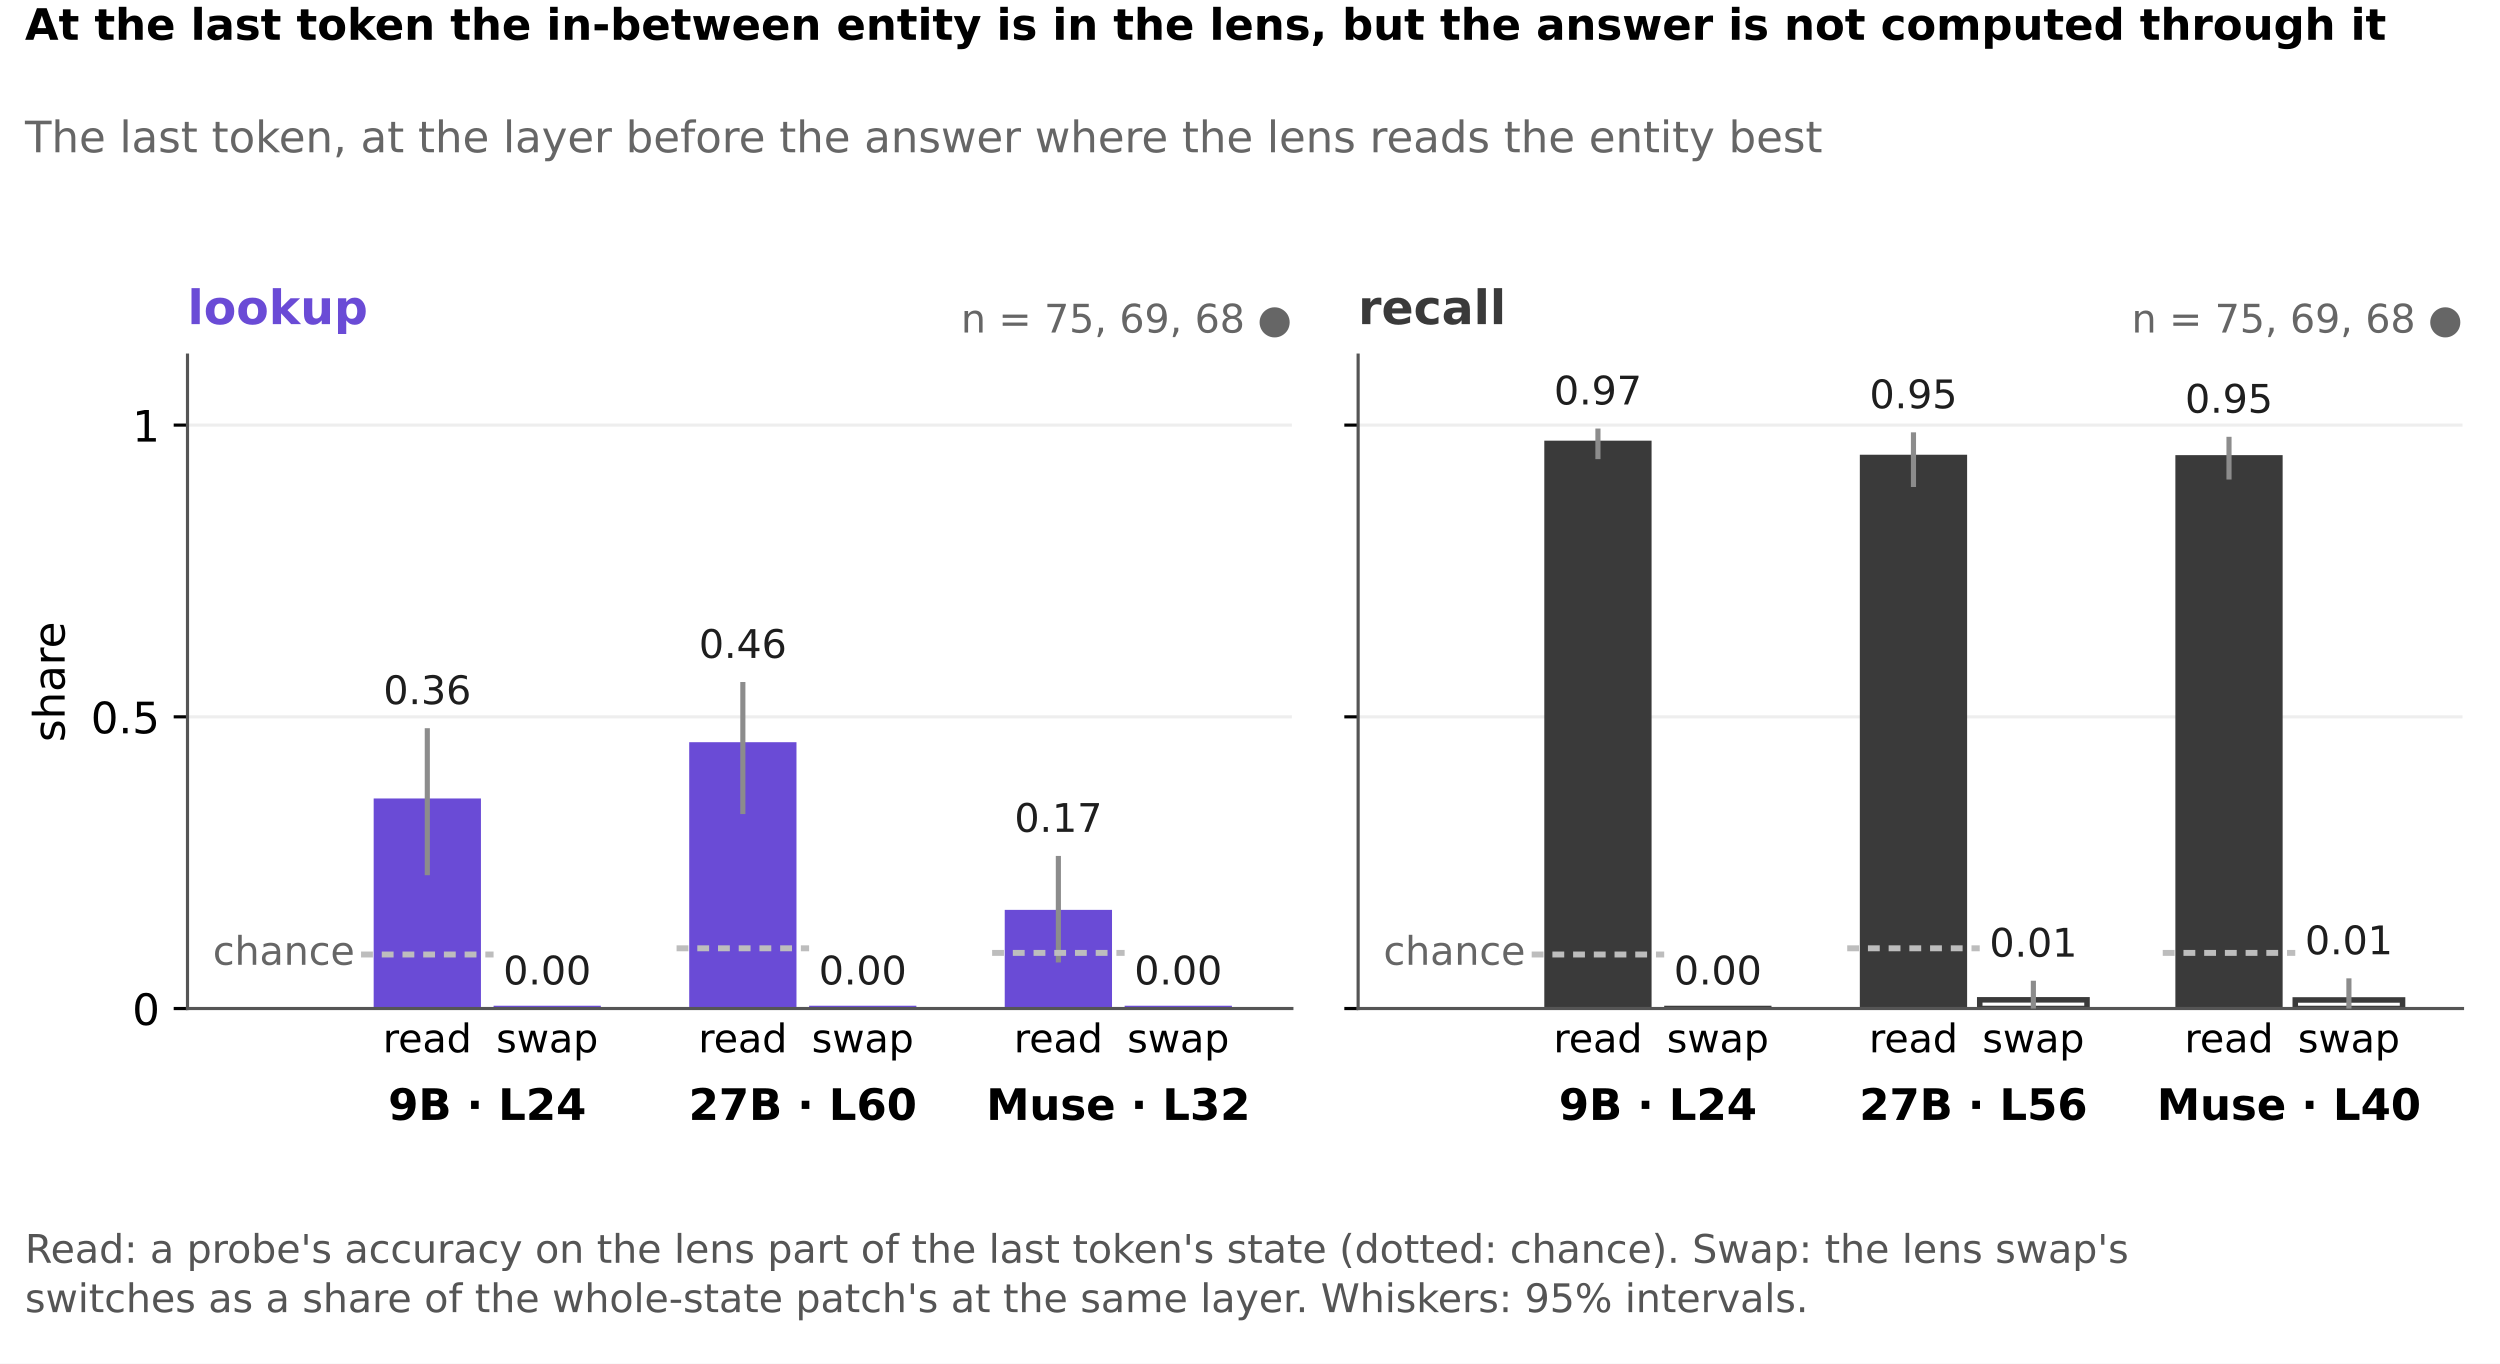
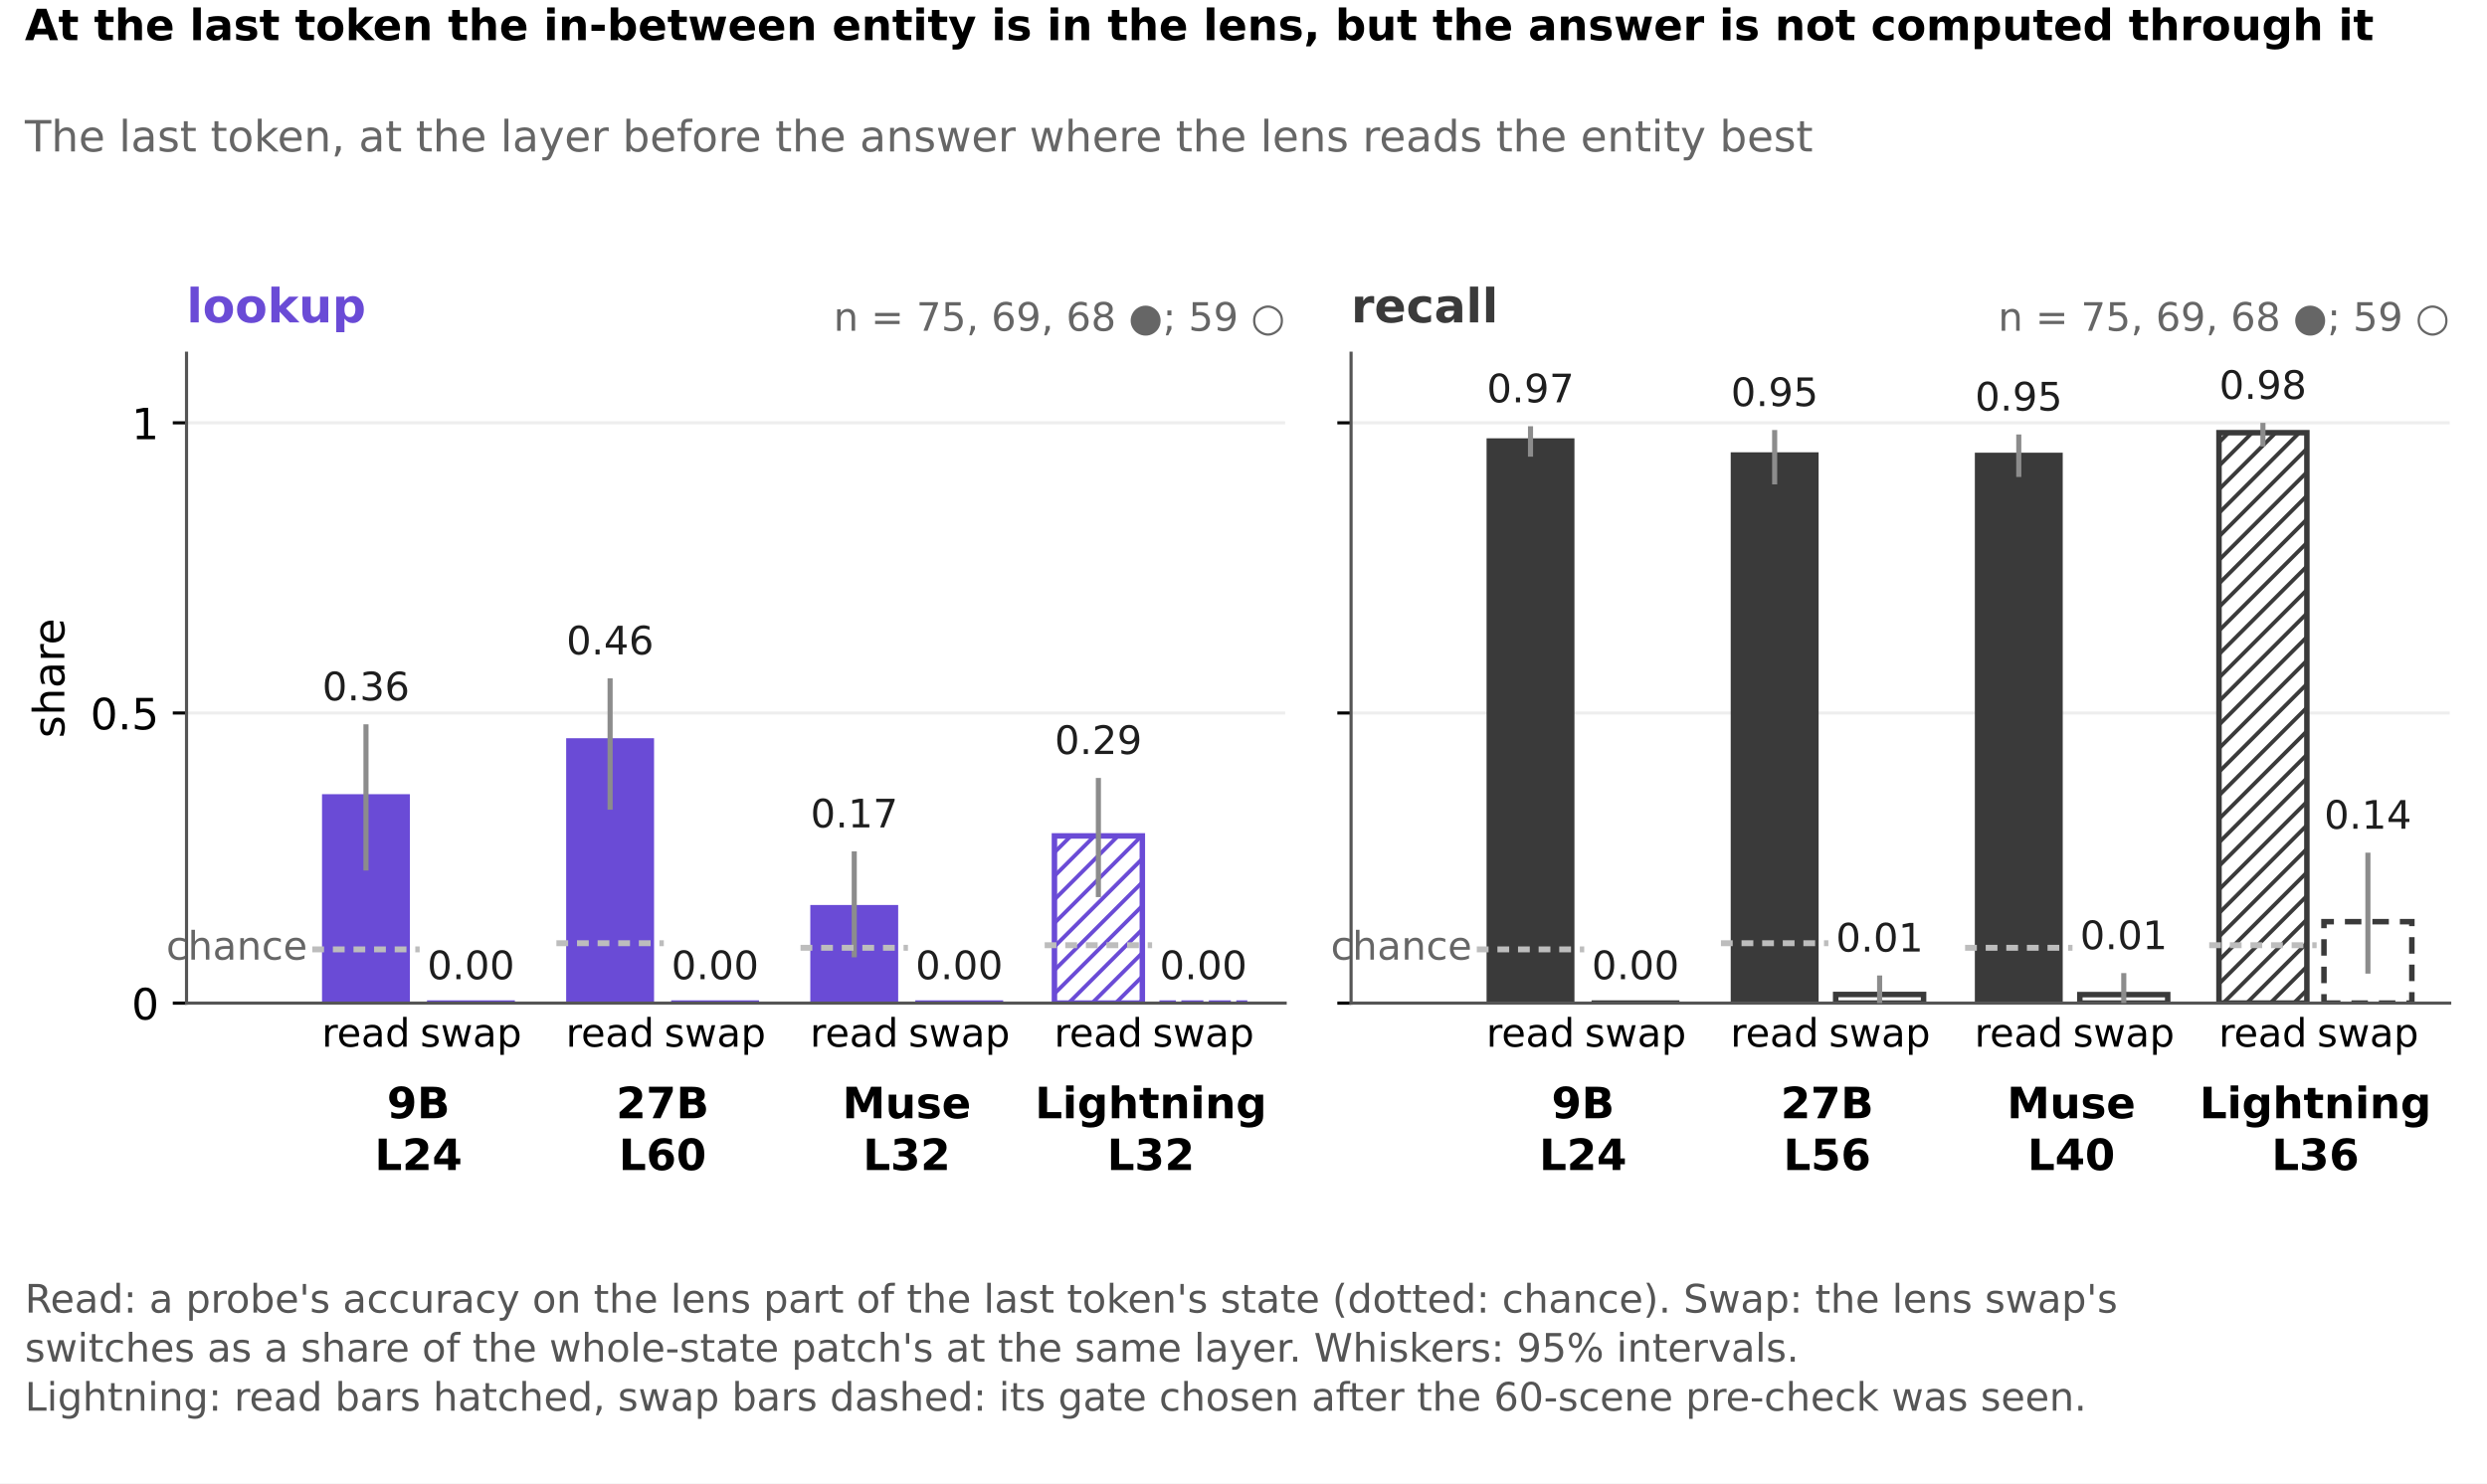
- <svg xmlns="http://www.w3.org/2000/svg" xmlns:xlink="http://www.w3.org/1999/xlink" width="633.6pt" height="345.6pt" viewBox="0 0 633.6 345.6" version="1.1">
+ <svg xmlns="http://www.w3.org/2000/svg" xmlns:xlink="http://www.w3.org/1999/xlink" width="633.6pt" height="378pt" viewBox="0 0 633.6 378" version="1.1">
  <defs>
    <style type="text/css">*{stroke-linejoin: round; stroke-linecap: butt}</style>
  </defs>
  <g id="figure_1">
    <g id="patch_1">
-       <path d="M 0 345.6  L 633.6 345.6  L 633.6 0  L 0 0  z " style="fill: #ffffff" />
+       <path d="M 0 378  L 633.6 378  L 633.6 0  L 0 0  z " style="fill: #ffffff" />
    </g>
    <g id="axes_1">
      <g id="patch_2">
        <path d="M 47.52 255.6  L 327.411 255.6  L 327.411 90  L 47.52 90  z " style="fill: #ffffff" />
      </g>
      <g id="matplotlib.axis_1">
        <g id="xtick_1">
          <g id="line2d_1" />
          <g id="text_1">
-             <text style="font-size: 10px; font-family: 'DejaVu Sans'; text-anchor: middle" x="108.296" y="266.698" transform="rotate(-0 108.2964 266.6984)">read</text>
+             <text style="font-size: 10px; font-family: 'DejaVu Sans'; text-anchor: middle" x="93.236" y="266.698" transform="rotate(-0 93.23557 266.6984)">read</text>
          </g>
        </g>
        <g id="xtick_2">
          <g id="line2d_2" />
          <g id="text_2">
-             <text style="font-size: 10px; font-family: 'DejaVu Sans'; text-anchor: middle" x="138.685" y="266.698" transform="rotate(-0 138.6846 266.6977)">swap</text>
+             <text style="font-size: 10px; font-family: 'DejaVu Sans'; text-anchor: middle" x="119.981" y="266.698" transform="rotate(-0 119.9807 266.6977)">swap</text>
          </g>
        </g>
        <g id="xtick_3">
          <g id="line2d_3" />
          <g id="text_3">
-             <text style="font-size: 10px; font-family: 'DejaVu Sans'; text-anchor: middle" x="188.265" y="266.698" transform="rotate(-0 188.2653 266.6984)">read</text>
+             <text style="font-size: 10px; font-family: 'DejaVu Sans'; text-anchor: middle" x="155.434" y="266.698" transform="rotate(-0 155.4336 266.6984)">read</text>
          </g>
        </g>
        <g id="xtick_4">
          <g id="line2d_4" />
          <g id="text_4">
-             <text style="font-size: 10px; font-family: 'DejaVu Sans'; text-anchor: middle" x="218.654" y="266.698" transform="rotate(-0 218.6535 266.6977)">swap</text>
+             <text style="font-size: 10px; font-family: 'DejaVu Sans'; text-anchor: middle" x="182.179" y="266.698" transform="rotate(-0 182.1788 266.6977)">swap</text>
          </g>
        </g>
        <g id="xtick_5">
          <g id="line2d_5" />
          <g id="text_5">
-             <text style="font-size: 10px; font-family: 'DejaVu Sans'; text-anchor: middle" x="268.234" y="266.698" transform="rotate(-0 268.2343 266.6984)">read</text>
+             <text style="font-size: 10px; font-family: 'DejaVu Sans'; text-anchor: middle" x="217.632" y="266.698" transform="rotate(-0 217.6317 266.6984)">read</text>
          </g>
        </g>
        <g id="xtick_6">
          <g id="line2d_6" />
          <g id="text_6">
-             <text style="font-size: 10px; font-family: 'DejaVu Sans'; text-anchor: middle" x="298.622" y="266.698" transform="rotate(-0 298.6224 266.6977)">swap</text>
+             <text style="font-size: 10px; font-family: 'DejaVu Sans'; text-anchor: middle" x="244.377" y="266.698" transform="rotate(-0 244.3769 266.6977)">swap</text>
+           </g>
+         </g>
+         <g id="xtick_7">
+           <g id="line2d_7" />
+           <g id="text_7">
+             <text style="font-size: 10px; font-family: 'DejaVu Sans'; text-anchor: middle" x="279.83" y="266.698" transform="rotate(-0 279.8297 266.6984)">read</text>
+           </g>
+         </g>
+         <g id="xtick_8">
+           <g id="line2d_8" />
+           <g id="text_8">
+             <text style="font-size: 10px; font-family: 'DejaVu Sans'; text-anchor: middle" x="306.575" y="266.698" transform="rotate(-0 306.5749 266.6977)">swap</text>
          </g>
        </g>
      </g>
      <g id="matplotlib.axis_2">
        <g id="ytick_1">
-           <g id="line2d_7">
-             <path d="M 47.52 255.6  L 327.411 255.6  " clip-path="url(#pfa8a0c7ebb)" style="fill: none; stroke: #eeeeee; stroke-width: 0.8; stroke-linecap: square" />
-           </g>
-           <g id="line2d_8">
+           <g id="line2d_9">
+             <path d="M 47.52 255.6  L 327.411 255.6  " clip-path="url(#p6279f9db1f)" style="fill: none; stroke: #eeeeee; stroke-width: 0.8; stroke-linecap: square" />
+           </g>
+           <g id="line2d_10">
            <defs>
-               <path id="maf889640a6" d="M 0 0  L -3.5 0  " style="stroke: #000000; stroke-width: 0.8" />
+               <path id="m6722be7994" d="M 0 0  L -3.5 0  " style="stroke: #000000; stroke-width: 0.8" />
            </defs>
            <g>
-               <use xlink:href="#maf889640a6" x="47.52" y="255.6" style="stroke: #000000; stroke-width: 0.8" />
-             </g>
-           </g>
-           <g id="text_7">
+               <use xlink:href="#m6722be7994" x="47.52" y="255.6" style="stroke: #000000; stroke-width: 0.8" />
+             </g>
+           </g>
+           <g id="text_9">
            <text style="font-size: 11px; font-family: 'DejaVu Sans'; text-anchor: end" x="40.52" y="259.779" transform="rotate(-0 40.52 259.7787)">0</text>
          </g>
        </g>
        <g id="ytick_2">
-           <g id="line2d_9">
-             <path d="M 47.52 181.671  L 327.411 181.671  " clip-path="url(#pfa8a0c7ebb)" style="fill: none; stroke: #eeeeee; stroke-width: 0.8; stroke-linecap: square" />
-           </g>
-           <g id="line2d_10">
-             <g>
-               <use xlink:href="#maf889640a6" x="47.52" y="181.671" style="stroke: #000000; stroke-width: 0.8" />
-             </g>
-           </g>
-           <g id="text_8">
+           <g id="line2d_11">
+             <path d="M 47.52 181.671  L 327.411 181.671  " clip-path="url(#p6279f9db1f)" style="fill: none; stroke: #eeeeee; stroke-width: 0.8; stroke-linecap: square" />
+           </g>
+           <g id="line2d_12">
+             <g>
+               <use xlink:href="#m6722be7994" x="47.52" y="181.671" style="stroke: #000000; stroke-width: 0.8" />
+             </g>
+           </g>
+           <g id="text_10">
            <text style="font-size: 11px; font-family: 'DejaVu Sans'; text-anchor: end" x="40.52" y="185.85" transform="rotate(-0 40.52 185.8501)">0.5</text>
          </g>
        </g>
        <g id="ytick_3">
-           <g id="line2d_11">
-             <path d="M 47.52 107.743  L 327.411 107.743  " clip-path="url(#pfa8a0c7ebb)" style="fill: none; stroke: #eeeeee; stroke-width: 0.8; stroke-linecap: square" />
-           </g>
-           <g id="line2d_12">
-             <g>
-               <use xlink:href="#maf889640a6" x="47.52" y="107.743" style="stroke: #000000; stroke-width: 0.8" />
-             </g>
-           </g>
-           <g id="text_9">
+           <g id="line2d_13">
+             <path d="M 47.52 107.743  L 327.411 107.743  " clip-path="url(#p6279f9db1f)" style="fill: none; stroke: #eeeeee; stroke-width: 0.8; stroke-linecap: square" />
+           </g>
+           <g id="line2d_14">
+             <g>
+               <use xlink:href="#m6722be7994" x="47.52" y="107.743" style="stroke: #000000; stroke-width: 0.8" />
+             </g>
+           </g>
+           <g id="text_11">
            <text style="font-size: 11px; font-family: 'DejaVu Sans'; text-anchor: end" x="40.52" y="111.922" transform="rotate(-0 40.52 111.9216)">1</text>
          </g>
        </g>
-         <g id="text_10">
+         <g id="text_12">
          <text style="font-size: 11px; font-family: 'DejaVu Sans'; text-anchor: middle" x="16.384" y="172.8" transform="rotate(-90 16.38398 172.8)">share</text>
        </g>
      </g>
      <g id="patch_3">
-         <path d="M 94.702 255.6  L 121.891 255.6  L 121.891 202.371  L 94.702 202.371  z " clip-path="url(#pfa8a0c7ebb)" style="fill: #6a4bd6" />
+         <path d="M 82.04 255.6  L 104.431 255.6  L 104.431 202.371  L 82.04 202.371  z " clip-path="url(#p6279f9db1f)" style="fill: #6a4bd6" />
      </g>
      <g id="patch_4">
-         <path d="M 125.09 255.6  L 152.279 255.6  L 152.279 255.6  L 125.09 255.6  z " clip-path="url(#pfa8a0c7ebb)" style="fill: #ffffff; stroke: #6a4bd6; stroke-width: 1.4; stroke-linejoin: miter" />
+         <path d="M 108.785 255.6  L 131.176 255.6  L 131.176 255.6  L 108.785 255.6  z " clip-path="url(#p6279f9db1f)" style="fill: #ffffff; stroke: #6a4bd6; stroke-width: 1.4; stroke-linejoin: miter" />
      </g>
      <g id="patch_5">
-         <path d="M 174.671 255.6  L 201.86 255.6  L 201.86 188.1  L 174.671 188.1  z " clip-path="url(#pfa8a0c7ebb)" style="fill: #6a4bd6" />
+         <path d="M 144.238 255.6  L 166.629 255.6  L 166.629 188.1  L 144.238 188.1  z " clip-path="url(#p6279f9db1f)" style="fill: #6a4bd6" />
      </g>
      <g id="patch_6">
-         <path d="M 205.059 255.6  L 232.248 255.6  L 232.248 255.6  L 205.059 255.6  z " clip-path="url(#pfa8a0c7ebb)" style="fill: #ffffff; stroke: #6a4bd6; stroke-width: 1.4; stroke-linejoin: miter" />
+         <path d="M 170.983 255.6  L 193.374 255.6  L 193.374 255.6  L 170.983 255.6  z " clip-path="url(#p6279f9db1f)" style="fill: #ffffff; stroke: #6a4bd6; stroke-width: 1.4; stroke-linejoin: miter" />
      </g>
      <g id="patch_7">
-         <path d="M 254.64 255.6  L 281.829 255.6  L 281.829 230.595  L 254.64 230.595  z " clip-path="url(#pfa8a0c7ebb)" style="fill: #6a4bd6" />
+         <path d="M 206.436 255.6  L 228.827 255.6  L 228.827 230.595  L 206.436 230.595  z " clip-path="url(#p6279f9db1f)" style="fill: #6a4bd6" />
      </g>
      <g id="patch_8">
-         <path d="M 285.028 255.6  L 312.217 255.6  L 312.217 255.6  L 285.028 255.6  z " clip-path="url(#pfa8a0c7ebb)" style="fill: #ffffff; stroke: #6a4bd6; stroke-width: 1.4; stroke-linejoin: miter" />
+         <path d="M 233.181 255.6  L 255.573 255.6  L 255.573 255.6  L 233.181 255.6  z " clip-path="url(#p6279f9db1f)" style="fill: #ffffff; stroke: #6a4bd6; stroke-width: 1.4; stroke-linejoin: miter" />
      </g>
      <g id="patch_9">
+         <path d="M 268.634 255.6  L 291.025 255.6  L 291.025 212.997  L 268.634 212.997  z " clip-path="url(#p6279f9db1f)" style="fill: url(#hbde01c0dfe); stroke: #6a4bd6; stroke-width: 1.4; stroke-linejoin: miter" />
+       </g>
+       <g id="patch_10">
+         <path d="M 295.379 255.6  L 317.771 255.6  L 317.771 255.6  L 295.379 255.6  z " clip-path="url(#p6279f9db1f)" style="fill: #ffffff; stroke-dasharray: 4.2,2.8; stroke-dashoffset: 0; stroke: #6a4bd6; stroke-width: 1.4; stroke-linejoin: miter" />
+       </g>
+       <g id="patch_11">
        <path d="M 47.52 255.6  L 47.52 90  " style="fill: none; stroke: #555555; stroke-width: 0.8; stroke-linejoin: miter; stroke-linecap: square" />
      </g>
-       <g id="patch_10">
+       <g id="patch_12">
        <path d="M 47.52 255.6  L 327.411 255.6  " style="fill: none; stroke: #555555; stroke-width: 0.8; stroke-linejoin: miter; stroke-linecap: square" />
      </g>
-       <g id="text_11">
+       <g id="text_13">
        <text style="font-weight: 700; font-size: 12px; font-family: 'DejaVu Sans'; text-anchor: start; fill: #6a4bd6" x="47.52" y="82.149" transform="rotate(-0 47.52 82.14919)">lookup</text>
      </g>
-       <g id="line2d_13">
-         <path d="M 108.296 221.804  L 108.296 184.552  " clip-path="url(#pfa8a0c7ebb)" style="fill: none; stroke: #8c8c8c; stroke-width: 1.3" />
-       </g>
-       <g id="text_12">
-         <text style="font-size: 10px; font-family: 'DejaVu Sans'; text-anchor: middle; fill: #1e1e1e" x="108.296" y="178.453" transform="rotate(-0 108.2964 178.453)">0.36</text>
-       </g>
-       <g id="line2d_14">
-         <path d="M 138.685 255.6  L 138.685 255.6  " clip-path="url(#pfa8a0c7ebb)" style="fill: none; stroke: #8c8c8c; stroke-width: 1.3" />
-       </g>
-       <g id="text_13">
-         <text style="font-size: 10px; font-family: 'DejaVu Sans'; text-anchor: middle; fill: #1e1e1e" x="138.685" y="249.501" transform="rotate(-0 138.6846 249.5012)">0.00</text>
+       <g id="line2d_15">
+         <path d="M 93.236 221.804  L 93.236 184.552  " clip-path="url(#p6279f9db1f)" style="fill: none; stroke: #8c8c8c; stroke-width: 1.3" />
      </g>
      <g id="text_14">
-         <text style="font-weight: 700; font-size: 11px; font-family: 'DejaVu Sans'; text-anchor: middle" x="123.49" y="283.829" transform="rotate(-0 123.4905 283.8294)">9B · L24</text>
-       </g>
-       <g id="line2d_15">
-         <path d="M 188.265 206.314  L 188.265 172.844  " clip-path="url(#pfa8a0c7ebb)" style="fill: none; stroke: #8c8c8c; stroke-width: 1.3" />
+         <text style="font-size: 10px; font-family: 'DejaVu Sans'; text-anchor: middle; fill: #1e1e1e" x="93.236" y="178.453" transform="rotate(-0 93.23557 178.453)">0.36</text>
+       </g>
+       <g id="line2d_16">
+         <path d="M 119.981 255.6  L 119.981 255.6  " clip-path="url(#p6279f9db1f)" style="fill: none; stroke: #8c8c8c; stroke-width: 1.3" />
      </g>
      <g id="text_15">
-         <text style="font-size: 10px; font-family: 'DejaVu Sans'; text-anchor: middle; fill: #1e1e1e" x="188.265" y="166.745" transform="rotate(-0 188.2653 166.7454)">0.46</text>
-       </g>
-       <g id="line2d_16">
-         <path d="M 218.654 255.6  L 218.654 255.6  " clip-path="url(#pfa8a0c7ebb)" style="fill: none; stroke: #8c8c8c; stroke-width: 1.3" />
+         <text style="font-size: 10px; font-family: 'DejaVu Sans'; text-anchor: middle; fill: #1e1e1e" x="119.981" y="249.501" transform="rotate(-0 119.9807 249.5012)">0.00</text>
      </g>
      <g id="text_16">
-         <text style="font-size: 10px; font-family: 'DejaVu Sans'; text-anchor: middle; fill: #1e1e1e" x="218.654" y="249.501" transform="rotate(-0 218.6535 249.5012)">0.00</text>
+         <text style="font-weight: 700; font-size: 11px; font-family: 'DejaVu Sans'" transform="translate(98.58933 284.9305)">9B</text>
+         <text style="font-weight: 700; font-size: 11px; font-family: 'DejaVu Sans'" transform="translate(95.45003 298.1326)">L24</text>
+       </g>
+       <g id="line2d_17">
+         <path d="M 155.434 206.314  L 155.434 172.844  " clip-path="url(#p6279f9db1f)" style="fill: none; stroke: #8c8c8c; stroke-width: 1.3" />
      </g>
      <g id="text_17">
-         <text style="font-weight: 700; font-size: 11px; font-family: 'DejaVu Sans'; text-anchor: middle" x="203.459" y="283.829" transform="rotate(-0 203.4594 283.8294)">27B · L60</text>
-       </g>
-       <g id="line2d_17">
-         <path d="M 268.234 243.927  L 268.234 216.929  " clip-path="url(#pfa8a0c7ebb)" style="fill: none; stroke: #8c8c8c; stroke-width: 1.3" />
+         <text style="font-size: 10px; font-family: 'DejaVu Sans'; text-anchor: middle; fill: #1e1e1e" x="155.434" y="166.745" transform="rotate(-0 155.4336 166.7454)">0.46</text>
+       </g>
+       <g id="line2d_18">
+         <path d="M 182.179 255.6  L 182.179 255.6  " clip-path="url(#p6279f9db1f)" style="fill: none; stroke: #8c8c8c; stroke-width: 1.3" />
      </g>
      <g id="text_18">
-         <text style="font-size: 10px; font-family: 'DejaVu Sans'; text-anchor: middle; fill: #1e1e1e" x="268.234" y="210.831" transform="rotate(-0 268.2343 210.8306)">0.17</text>
-       </g>
-       <g id="line2d_18">
-         <path d="M 298.622 255.6  L 298.622 255.6  " clip-path="url(#pfa8a0c7ebb)" style="fill: none; stroke: #8c8c8c; stroke-width: 1.3" />
+         <text style="font-size: 10px; font-family: 'DejaVu Sans'; text-anchor: middle; fill: #1e1e1e" x="182.179" y="249.501" transform="rotate(-0 182.1788 249.5012)">0.00</text>
      </g>
      <g id="text_19">
-         <text style="font-size: 10px; font-family: 'DejaVu Sans'; text-anchor: middle; fill: #1e1e1e" x="298.622" y="249.501" transform="rotate(-0 298.6224 249.5012)">0.00</text>
+         <text style="font-weight: 700; font-size: 11px; font-family: 'DejaVu Sans'" transform="translate(156.9606 284.9305)">27B</text>
+         <text style="font-weight: 700; font-size: 11px; font-family: 'DejaVu Sans'" transform="translate(157.6481 298.1326)">L60</text>
+       </g>
+       <g id="line2d_19">
+         <path d="M 217.632 243.927  L 217.632 216.929  " clip-path="url(#p6279f9db1f)" style="fill: none; stroke: #8c8c8c; stroke-width: 1.3" />
      </g>
      <g id="text_20">
-         <text style="font-weight: 700; font-size: 11px; font-family: 'DejaVu Sans'; text-anchor: middle" x="283.428" y="283.829" transform="rotate(-0 283.4284 283.8294)">Muse · L32</text>
+         <text style="font-size: 10px; font-family: 'DejaVu Sans'; text-anchor: middle; fill: #1e1e1e" x="217.632" y="210.831" transform="rotate(-0 217.6317 210.8306)">0.17</text>
+       </g>
+       <g id="line2d_20">
+         <path d="M 244.377 255.6  L 244.377 255.6  " clip-path="url(#p6279f9db1f)" style="fill: none; stroke: #8c8c8c; stroke-width: 1.3" />
      </g>
      <g id="text_21">
-         <text style="font-size: 10px; font-family: 'DejaVu Sans'; text-anchor: end; fill: #666666" x="89.904" y="244.511" transform="rotate(-0 89.90353 244.5113)">chance</text>
+         <text style="font-size: 10px; font-family: 'DejaVu Sans'; text-anchor: middle; fill: #1e1e1e" x="244.377" y="249.501" transform="rotate(-0 244.3769 249.5012)">0.00</text>
      </g>
      <g id="text_22">
-         <text style="font-size: 10px; font-family: 'DejaVu Sans'; text-anchor: end; fill: #666666" x="327.411" y="84.286" transform="rotate(-0 327.4113 84.28566)">n = 75, 69, 68  ●</text>
-       </g>
-       <g id="line2d_19">
-         <path d="M 91.503 241.913  L 125.09 241.913  " clip-path="url(#pfa8a0c7ebb)" style="fill: none; stroke-dasharray: 3,2.25; stroke-dashoffset: 0; stroke: #bdbdbd; stroke-width: 1.5" />
-       </g>
-       <g id="line2d_20">
-         <path d="M 171.472 240.341  L 205.059 240.341  " clip-path="url(#pfa8a0c7ebb)" style="fill: none; stroke-dasharray: 3,2.25; stroke-dashoffset: 0; stroke: #bdbdbd; stroke-width: 1.5" />
+         <text style="font-weight: 700; font-size: 11px; font-family: 'DejaVu Sans'" transform="translate(214.6117 284.9305)">Muse</text>
+         <text style="font-weight: 700; font-size: 11px; font-family: 'DejaVu Sans'" transform="translate(219.8461 298.1326)">L32</text>
      </g>
      <g id="line2d_21">
-         <path d="M 251.441 241.497  L 285.028 241.497  " clip-path="url(#pfa8a0c7ebb)" style="fill: none; stroke-dasharray: 3,2.25; stroke-dashoffset: 0; stroke: #bdbdbd; stroke-width: 1.5" />
+         <path d="M 279.83 228.588  L 279.83 198.222  " clip-path="url(#p6279f9db1f)" style="fill: none; stroke: #8c8c8c; stroke-width: 1.3" />
+       </g>
+       <g id="text_23">
+         <text style="font-size: 10px; font-family: 'DejaVu Sans'; text-anchor: middle; fill: #1e1e1e" x="279.83" y="192.123" transform="rotate(-0 279.8297 192.1232)">0.29</text>
+       </g>
+       <g id="line2d_22">
+         <path d="M 306.575 255.6  L 306.575 255.6  " clip-path="url(#p6279f9db1f)" style="fill: none; stroke: #8c8c8c; stroke-width: 1.3" />
+       </g>
+       <g id="text_24">
+         <text style="font-size: 10px; font-family: 'DejaVu Sans'; text-anchor: middle; fill: #1e1e1e" x="306.575" y="249.501" transform="rotate(-0 306.5749 249.5012)">0.00</text>
+       </g>
+       <g id="text_25">
+         <text style="font-weight: 700; font-size: 11px; font-family: 'DejaVu Sans'" transform="translate(263.6785 284.9314)">Lightning</text>
+         <text style="font-weight: 700; font-size: 11px; font-family: 'DejaVu Sans'" transform="translate(282.0442 298.1335)">L32</text>
+       </g>
+       <g id="text_26">
+         <text style="font-size: 10px; font-family: 'DejaVu Sans'; text-anchor: end; fill: #666666" x="78.308" y="244.511" transform="rotate(-0 78.30804 244.5113)">chance</text>
+       </g>
+       <g id="text_27">
+         <text style="font-size: 10px; font-family: 'DejaVu Sans'; text-anchor: end; fill: #666666" x="327.411" y="84.286" transform="rotate(-0 327.4113 84.28566)">n = 75, 69, 68  ●;  59  ○</text>
+       </g>
+       <g id="line2d_23">
+         <path d="M 79.552 241.913  L 106.919 241.913  " clip-path="url(#p6279f9db1f)" style="fill: none; stroke-dasharray: 3,2.25; stroke-dashoffset: 0; stroke: #bdbdbd; stroke-width: 1.5" />
+       </g>
+       <g id="line2d_24">
+         <path d="M 141.75 240.341  L 169.117 240.341  " clip-path="url(#p6279f9db1f)" style="fill: none; stroke-dasharray: 3,2.25; stroke-dashoffset: 0; stroke: #bdbdbd; stroke-width: 1.5" />
+       </g>
+       <g id="line2d_25">
+         <path d="M 203.948 241.497  L 231.315 241.497  " clip-path="url(#p6279f9db1f)" style="fill: none; stroke-dasharray: 3,2.25; stroke-dashoffset: 0; stroke: #bdbdbd; stroke-width: 1.5" />
+       </g>
+       <g id="line2d_26">
+         <path d="M 266.146 240.838  L 293.513 240.838  " clip-path="url(#p6279f9db1f)" style="fill: none; stroke-dasharray: 3,2.25; stroke-dashoffset: 0; stroke: #bdbdbd; stroke-width: 1.5" />
      </g>
    </g>
    <g id="axes_2">
-       <g id="patch_11">
+       <g id="patch_13">
        <path d="M 344.205 255.6  L 624.096 255.6  L 624.096 90  L 344.205 90  z " style="fill: #ffffff" />
      </g>
      <g id="matplotlib.axis_3">
-         <g id="xtick_7">
-           <g id="line2d_22" />
-           <g id="text_23">
-             <text style="font-size: 10px; font-family: 'DejaVu Sans'; text-anchor: middle" x="404.981" y="266.698" transform="rotate(-0 404.9811 266.6984)">read</text>
-           </g>
-         </g>
-         <g id="xtick_8">
-           <g id="line2d_23" />
-           <g id="text_24">
-             <text style="font-size: 10px; font-family: 'DejaVu Sans'; text-anchor: middle" x="435.369" y="266.698" transform="rotate(-0 435.3693 266.6977)">swap</text>
-           </g>
-         </g>
        <g id="xtick_9">
-           <g id="line2d_24" />
-           <g id="text_25">
-             <text style="font-size: 10px; font-family: 'DejaVu Sans'; text-anchor: middle" x="484.95" y="266.698" transform="rotate(-0 484.9501 266.6984)">read</text>
-           </g>
-         </g>
-         <g id="xtick_10">
-           <g id="line2d_25" />
-           <g id="text_26">
-             <text style="font-size: 10px; font-family: 'DejaVu Sans'; text-anchor: middle" x="515.338" y="266.698" transform="rotate(-0 515.3383 266.6977)">swap</text>
-           </g>
-         </g>
-         <g id="xtick_11">
-           <g id="line2d_26" />
-           <g id="text_27">
-             <text style="font-size: 10px; font-family: 'DejaVu Sans'; text-anchor: middle" x="564.919" y="266.698" transform="rotate(-0 564.919 266.6984)">read</text>
-           </g>
-         </g>
-         <g id="xtick_12">
          <g id="line2d_27" />
          <g id="text_28">
-             <text style="font-size: 10px; font-family: 'DejaVu Sans'; text-anchor: middle" x="595.307" y="266.698" transform="rotate(-0 595.3072 266.6977)">swap</text>
+             <text style="font-size: 10px; font-family: 'DejaVu Sans'; text-anchor: middle" x="389.92" y="266.698" transform="rotate(-0 389.9203 266.6984)">read</text>
+           </g>
+         </g>
+         <g id="xtick_10">
+           <g id="line2d_28" />
+           <g id="text_29">
+             <text style="font-size: 10px; font-family: 'DejaVu Sans'; text-anchor: middle" x="416.665" y="266.698" transform="rotate(-0 416.6655 266.6977)">swap</text>
+           </g>
+         </g>
+         <g id="xtick_11">
+           <g id="line2d_29" />
+           <g id="text_30">
+             <text style="font-size: 10px; font-family: 'DejaVu Sans'; text-anchor: middle" x="452.118" y="266.698" transform="rotate(-0 452.1184 266.6984)">read</text>
+           </g>
+         </g>
+         <g id="xtick_12">
+           <g id="line2d_30" />
+           <g id="text_31">
+             <text style="font-size: 10px; font-family: 'DejaVu Sans'; text-anchor: middle" x="478.864" y="266.698" transform="rotate(-0 478.8635 266.6977)">swap</text>
+           </g>
+         </g>
+         <g id="xtick_13">
+           <g id="line2d_31" />
+           <g id="text_32">
+             <text style="font-size: 10px; font-family: 'DejaVu Sans'; text-anchor: middle" x="514.316" y="266.698" transform="rotate(-0 514.3164 266.6984)">read</text>
+           </g>
+         </g>
+         <g id="xtick_14">
+           <g id="line2d_32" />
+           <g id="text_33">
+             <text style="font-size: 10px; font-family: 'DejaVu Sans'; text-anchor: middle" x="541.062" y="266.698" transform="rotate(-0 541.0616 266.6977)">swap</text>
+           </g>
+         </g>
+         <g id="xtick_15">
+           <g id="line2d_33" />
+           <g id="text_34">
+             <text style="font-size: 10px; font-family: 'DejaVu Sans'; text-anchor: middle" x="576.514" y="266.698" transform="rotate(-0 576.5145 266.6984)">read</text>
+           </g>
+         </g>
+         <g id="xtick_16">
+           <g id="line2d_34" />
+           <g id="text_35">
+             <text style="font-size: 10px; font-family: 'DejaVu Sans'; text-anchor: middle" x="603.26" y="266.698" transform="rotate(-0 603.2596 266.6977)">swap</text>
          </g>
        </g>
      </g>
      <g id="matplotlib.axis_4">
        <g id="ytick_4">
-           <g id="line2d_28">
-             <path d="M 344.205 255.6  L 624.096 255.6  " clip-path="url(#p341535ec2b)" style="fill: none; stroke: #eeeeee; stroke-width: 0.8; stroke-linecap: square" />
-           </g>
-           <g id="line2d_29">
-             <g>
-               <use xlink:href="#maf889640a6" x="344.205" y="255.6" style="stroke: #000000; stroke-width: 0.8" />
+           <g id="line2d_35">
+             <path d="M 344.205 255.6  L 624.096 255.6  " clip-path="url(#pbb18b978ce)" style="fill: none; stroke: #eeeeee; stroke-width: 0.8; stroke-linecap: square" />
+           </g>
+           <g id="line2d_36">
+             <g>
+               <use xlink:href="#m6722be7994" x="344.205" y="255.6" style="stroke: #000000; stroke-width: 0.8" />
            </g>
          </g>
        </g>
        <g id="ytick_5">
-           <g id="line2d_30">
-             <path d="M 344.205 181.671  L 624.096 181.671  " clip-path="url(#p341535ec2b)" style="fill: none; stroke: #eeeeee; stroke-width: 0.8; stroke-linecap: square" />
-           </g>
-           <g id="line2d_31">
-             <g>
-               <use xlink:href="#maf889640a6" x="344.205" y="181.671" style="stroke: #000000; stroke-width: 0.8" />
+           <g id="line2d_37">
+             <path d="M 344.205 181.671  L 624.096 181.671  " clip-path="url(#pbb18b978ce)" style="fill: none; stroke: #eeeeee; stroke-width: 0.8; stroke-linecap: square" />
+           </g>
+           <g id="line2d_38">
+             <g>
+               <use xlink:href="#m6722be7994" x="344.205" y="181.671" style="stroke: #000000; stroke-width: 0.8" />
            </g>
          </g>
        </g>
        <g id="ytick_6">
-           <g id="line2d_32">
-             <path d="M 344.205 107.743  L 624.096 107.743  " clip-path="url(#p341535ec2b)" style="fill: none; stroke: #eeeeee; stroke-width: 0.8; stroke-linecap: square" />
-           </g>
-           <g id="line2d_33">
-             <g>
-               <use xlink:href="#maf889640a6" x="344.205" y="107.743" style="stroke: #000000; stroke-width: 0.8" />
-             </g>
-           </g>
-         </g>
-       </g>
-       <g id="patch_12">
-         <path d="M 391.386 255.6  L 418.576 255.6  L 418.576 111.686  L 391.386 111.686  z " clip-path="url(#p341535ec2b)" style="fill: #3a3a3a" />
-       </g>
-       <g id="patch_13">
-         <path d="M 421.775 255.6  L 448.964 255.6  L 448.964 255.6  L 421.775 255.6  z " clip-path="url(#p341535ec2b)" style="fill: #ffffff; stroke: #3a3a3a; stroke-width: 1.4; stroke-linejoin: miter" />
+           <g id="line2d_39">
+             <path d="M 344.205 107.743  L 624.096 107.743  " clip-path="url(#pbb18b978ce)" style="fill: none; stroke: #eeeeee; stroke-width: 0.8; stroke-linecap: square" />
+           </g>
+           <g id="line2d_40">
+             <g>
+               <use xlink:href="#m6722be7994" x="344.205" y="107.743" style="stroke: #000000; stroke-width: 0.8" />
+             </g>
+           </g>
+         </g>
      </g>
      <g id="patch_14">
-         <path d="M 471.355 255.6  L 498.545 255.6  L 498.545 115.243  L 471.355 115.243  z " clip-path="url(#p341535ec2b)" style="fill: #3a3a3a" />
+         <path d="M 378.725 255.6  L 401.116 255.6  L 401.116 111.686  L 378.725 111.686  z " clip-path="url(#pbb18b978ce)" style="fill: #3a3a3a" />
      </g>
      <g id="patch_15">
-         <path d="M 501.744 255.6  L 528.933 255.6  L 528.933 253.393  L 501.744 253.393  z " clip-path="url(#p341535ec2b)" style="fill: #ffffff; stroke: #3a3a3a; stroke-width: 1.4; stroke-linejoin: miter" />
+         <path d="M 405.47 255.6  L 427.861 255.6  L 427.861 255.6  L 405.47 255.6  z " clip-path="url(#pbb18b978ce)" style="fill: #ffffff; stroke: #3a3a3a; stroke-width: 1.4; stroke-linejoin: miter" />
      </g>
      <g id="patch_16">
-         <path d="M 551.324 255.6  L 578.514 255.6  L 578.514 115.353  L 551.324 115.353  z " clip-path="url(#p341535ec2b)" style="fill: #3a3a3a" />
+         <path d="M 440.923 255.6  L 463.314 255.6  L 463.314 115.243  L 440.923 115.243  z " clip-path="url(#pbb18b978ce)" style="fill: #3a3a3a" />
      </g>
      <g id="patch_17">
-         <path d="M 581.712 255.6  L 608.902 255.6  L 608.902 253.426  L 581.712 253.426  z " clip-path="url(#p341535ec2b)" style="fill: #ffffff; stroke: #3a3a3a; stroke-width: 1.4; stroke-linejoin: miter" />
+         <path d="M 467.668 255.6  L 490.059 255.6  L 490.059 253.393  L 467.668 253.393  z " clip-path="url(#pbb18b978ce)" style="fill: #ffffff; stroke: #3a3a3a; stroke-width: 1.4; stroke-linejoin: miter" />
      </g>
      <g id="patch_18">
+         <path d="M 503.121 255.6  L 525.512 255.6  L 525.512 115.353  L 503.121 115.353  z " clip-path="url(#pbb18b978ce)" style="fill: #3a3a3a" />
+       </g>
+       <g id="patch_19">
+         <path d="M 529.866 255.6  L 552.257 255.6  L 552.257 253.426  L 529.866 253.426  z " clip-path="url(#pbb18b978ce)" style="fill: #ffffff; stroke: #3a3a3a; stroke-width: 1.4; stroke-linejoin: miter" />
+       </g>
+       <g id="patch_20">
+         <path d="M 565.319 255.6  L 587.71 255.6  L 587.71 110.249  L 565.319 110.249  z " clip-path="url(#pbb18b978ce)" style="fill: url(#h5e5da6df1a); stroke: #3a3a3a; stroke-width: 1.4; stroke-linejoin: miter" />
+       </g>
+       <g id="patch_21">
+         <path d="M 592.064 255.6  L 614.455 255.6  L 614.455 234.848  L 592.064 234.848  z " clip-path="url(#pbb18b978ce)" style="fill: #ffffff; stroke-dasharray: 4.2,2.8; stroke-dashoffset: 0; stroke: #3a3a3a; stroke-width: 1.4; stroke-linejoin: miter" />
+       </g>
+       <g id="patch_22">
        <path d="M 344.205 255.6  L 344.205 90  " style="fill: none; stroke: #555555; stroke-width: 0.8; stroke-linejoin: miter; stroke-linecap: square" />
      </g>
-       <g id="patch_19">
+       <g id="patch_23">
        <path d="M 344.205 255.6  L 624.096 255.6  " style="fill: none; stroke: #555555; stroke-width: 0.8; stroke-linejoin: miter; stroke-linecap: square" />
      </g>
-       <g id="text_29">
+       <g id="text_36">
        <text style="font-weight: 700; font-size: 12px; font-family: 'DejaVu Sans'; text-anchor: start; fill: #3a3a3a" x="344.205" y="82.149" transform="rotate(-0 344.2047 82.14919)">recall</text>
      </g>
-       <g id="line2d_34">
-         <path d="M 404.981 116.368  L 404.981 108.613  " clip-path="url(#p341535ec2b)" style="fill: none; stroke: #8c8c8c; stroke-width: 1.3" />
-       </g>
-       <g id="text_30">
-         <text style="font-size: 10px; font-family: 'DejaVu Sans'; text-anchor: middle; fill: #1e1e1e" x="404.981" y="102.514" transform="rotate(-0 404.9811 102.5138)">0.97</text>
-       </g>
-       <g id="line2d_35">
-         <path d="M 435.369 255.6  L 435.369 255.6  " clip-path="url(#p341535ec2b)" style="fill: none; stroke: #8c8c8c; stroke-width: 1.3" />
-       </g>
-       <g id="text_31">
-         <text style="font-size: 10px; font-family: 'DejaVu Sans'; text-anchor: middle; fill: #1e1e1e" x="435.369" y="249.501" transform="rotate(-0 435.3693 249.5012)">0.00</text>
-       </g>
-       <g id="text_32">
-         <text style="font-weight: 700; font-size: 11px; font-family: 'DejaVu Sans'; text-anchor: middle" x="420.175" y="283.829" transform="rotate(-0 420.1752 283.8294)">9B · L24</text>
-       </g>
-       <g id="line2d_36">
-         <path d="M 484.95 123.426  L 484.95 109.568  " clip-path="url(#p341535ec2b)" style="fill: none; stroke: #8c8c8c; stroke-width: 1.3" />
-       </g>
-       <g id="text_33">
-         <text style="font-size: 10px; font-family: 'DejaVu Sans'; text-anchor: middle; fill: #1e1e1e" x="484.95" y="103.469" transform="rotate(-0 484.9501 103.4695)">0.95</text>
-       </g>
-       <g id="line2d_37">
-         <path d="M 515.338 255.6  L 515.338 248.559  " clip-path="url(#p341535ec2b)" style="fill: none; stroke: #8c8c8c; stroke-width: 1.3" />
-       </g>
-       <g id="text_34">
-         <text style="font-size: 10px; font-family: 'DejaVu Sans'; text-anchor: middle; fill: #1e1e1e" x="515.338" y="242.46" transform="rotate(-0 515.3383 242.4604)">0.01</text>
-       </g>
-       <g id="text_35">
-         <text style="font-weight: 700; font-size: 11px; font-family: 'DejaVu Sans'; text-anchor: middle" x="500.144" y="283.829" transform="rotate(-0 500.1442 283.8294)">27B · L56</text>
-       </g>
-       <g id="line2d_38">
-         <path d="M 564.919 121.526  L 564.919 110.7  " clip-path="url(#p341535ec2b)" style="fill: none; stroke: #8c8c8c; stroke-width: 1.3" />
-       </g>
-       <g id="text_36">
-         <text style="font-size: 10px; font-family: 'DejaVu Sans'; text-anchor: middle; fill: #1e1e1e" x="564.919" y="104.601" transform="rotate(-0 564.919 104.6012)">0.95</text>
-       </g>
-       <g id="line2d_39">
-         <path d="M 595.307 255.6  L 595.307 247.952  " clip-path="url(#p341535ec2b)" style="fill: none; stroke: #8c8c8c; stroke-width: 1.3" />
+       <g id="line2d_41">
+         <path d="M 389.92 116.368  L 389.92 108.613  " clip-path="url(#pbb18b978ce)" style="fill: none; stroke: #8c8c8c; stroke-width: 1.3" />
      </g>
      <g id="text_37">
-         <text style="font-size: 10px; font-family: 'DejaVu Sans'; text-anchor: middle; fill: #1e1e1e" x="595.307" y="241.853" transform="rotate(-0 595.3072 241.8534)">0.01</text>
+         <text style="font-size: 10px; font-family: 'DejaVu Sans'; text-anchor: middle; fill: #1e1e1e" x="389.92" y="102.514" transform="rotate(-0 389.9203 102.5138)">0.97</text>
+       </g>
+       <g id="line2d_42">
+         <path d="M 416.665 255.6  L 416.665 255.6  " clip-path="url(#pbb18b978ce)" style="fill: none; stroke: #8c8c8c; stroke-width: 1.3" />
      </g>
      <g id="text_38">
-         <text style="font-weight: 700; font-size: 11px; font-family: 'DejaVu Sans'; text-anchor: middle" x="580.113" y="283.829" transform="rotate(-0 580.1131 283.8294)">Muse · L40</text>
+         <text style="font-size: 10px; font-family: 'DejaVu Sans'; text-anchor: middle; fill: #1e1e1e" x="416.665" y="249.501" transform="rotate(-0 416.6655 249.5012)">0.00</text>
      </g>
      <g id="text_39">
-         <text style="font-size: 10px; font-family: 'DejaVu Sans'; text-anchor: end; fill: #666666" x="386.588" y="244.511" transform="rotate(-0 386.5883 244.5113)">chance</text>
+         <text style="font-weight: 700; font-size: 11px; font-family: 'DejaVu Sans'" transform="translate(395.2741 284.9305)">9B</text>
+         <text style="font-weight: 700; font-size: 11px; font-family: 'DejaVu Sans'" transform="translate(392.1348 298.1326)">L24</text>
+       </g>
+       <g id="line2d_43">
+         <path d="M 452.118 123.426  L 452.118 109.568  " clip-path="url(#pbb18b978ce)" style="fill: none; stroke: #8c8c8c; stroke-width: 1.3" />
      </g>
      <g id="text_40">
-         <text style="font-size: 10px; font-family: 'DejaVu Sans'; text-anchor: end; fill: #666666" x="624.096" y="84.286" transform="rotate(-0 624.096 84.28566)">n = 75, 69, 68  ●</text>
-       </g>
-       <g id="line2d_40">
-         <path d="M 388.188 241.913  L 421.775 241.913  " clip-path="url(#p341535ec2b)" style="fill: none; stroke-dasharray: 3,2.25; stroke-dashoffset: 0; stroke: #bdbdbd; stroke-width: 1.5" />
-       </g>
-       <g id="line2d_41">
-         <path d="M 468.157 240.341  L 501.744 240.341  " clip-path="url(#p341535ec2b)" style="fill: none; stroke-dasharray: 3,2.25; stroke-dashoffset: 0; stroke: #bdbdbd; stroke-width: 1.5" />
-       </g>
-       <g id="line2d_42">
-         <path d="M 548.126 241.497  L 581.712 241.497  " clip-path="url(#p341535ec2b)" style="fill: none; stroke-dasharray: 3,2.25; stroke-dashoffset: 0; stroke: #bdbdbd; stroke-width: 1.5" />
-       </g>
-     </g>
-     <g id="text_41">
-       <text style="font-weight: 700; font-size: 11px; font-family: 'DejaVu Sans'; text-anchor: start" x="6.336" y="10.086" transform="rotate(-0 6.336 10.08628)">At the last token the in-between entity is in the lens, but the answer is not computed through it</text>
-     </g>
-     <g id="text_42">
+         <text style="font-size: 10px; font-family: 'DejaVu Sans'; text-anchor: middle; fill: #1e1e1e" x="452.118" y="103.469" transform="rotate(-0 452.1184 103.4695)">0.95</text>
+       </g>
+       <g id="line2d_44">
+         <path d="M 478.864 255.6  L 478.864 248.559  " clip-path="url(#pbb18b978ce)" style="fill: none; stroke: #8c8c8c; stroke-width: 1.3" />
+       </g>
+       <g id="text_41">
+         <text style="font-size: 10px; font-family: 'DejaVu Sans'; text-anchor: middle; fill: #1e1e1e" x="478.864" y="242.46" transform="rotate(-0 478.8635 242.4604)">0.01</text>
+       </g>
+       <g id="text_42">
+         <text style="font-weight: 700; font-size: 11px; font-family: 'DejaVu Sans'" transform="translate(453.6453 284.9305)">27B</text>
+         <text style="font-weight: 700; font-size: 11px; font-family: 'DejaVu Sans'" transform="translate(454.3328 298.1326)">L56</text>
+       </g>
+       <g id="line2d_45">
+         <path d="M 514.316 121.526  L 514.316 110.7  " clip-path="url(#pbb18b978ce)" style="fill: none; stroke: #8c8c8c; stroke-width: 1.3" />
+       </g>
+       <g id="text_43">
+         <text style="font-size: 10px; font-family: 'DejaVu Sans'; text-anchor: middle; fill: #1e1e1e" x="514.316" y="104.601" transform="rotate(-0 514.3164 104.6012)">0.95</text>
+       </g>
+       <g id="line2d_46">
+         <path d="M 541.062 255.6  L 541.062 247.952  " clip-path="url(#pbb18b978ce)" style="fill: none; stroke: #8c8c8c; stroke-width: 1.3" />
+       </g>
+       <g id="text_44">
+         <text style="font-size: 10px; font-family: 'DejaVu Sans'; text-anchor: middle; fill: #1e1e1e" x="541.062" y="241.853" transform="rotate(-0 541.0616 241.8534)">0.01</text>
+       </g>
+       <g id="text_45">
+         <text style="font-weight: 700; font-size: 11px; font-family: 'DejaVu Sans'" transform="translate(511.2964 284.9305)">Muse</text>
+         <text style="font-weight: 700; font-size: 11px; font-family: 'DejaVu Sans'" transform="translate(516.5309 298.1326)">L40</text>
+       </g>
+       <g id="line2d_47">
+         <path d="M 576.514 113.778  L 576.514 107.743  " clip-path="url(#pbb18b978ce)" style="fill: none; stroke: #8c8c8c; stroke-width: 1.3" />
+       </g>
+       <g id="text_46">
+         <text style="font-size: 10px; font-family: 'DejaVu Sans'; text-anchor: middle; fill: #1e1e1e" x="576.514" y="101.644" transform="rotate(-0 576.5145 101.6441)">0.98</text>
+       </g>
+       <g id="line2d_48">
+         <path d="M 603.26 248.082  L 603.26 217.267  " clip-path="url(#pbb18b978ce)" style="fill: none; stroke: #8c8c8c; stroke-width: 1.3" />
+       </g>
+       <g id="text_47">
+         <text style="font-size: 10px; font-family: 'DejaVu Sans'; text-anchor: middle; fill: #1e1e1e" x="603.26" y="211.168" transform="rotate(-0 603.2596 211.1679)">0.14</text>
+       </g>
+       <g id="text_48">
+         <text style="font-weight: 700; font-size: 11px; font-family: 'DejaVu Sans'" transform="translate(560.3632 284.9314)">Lightning</text>
+         <text style="font-weight: 700; font-size: 11px; font-family: 'DejaVu Sans'" transform="translate(578.7289 298.1335)">L36</text>
+       </g>
+       <g id="text_49">
+         <text style="font-size: 10px; font-family: 'DejaVu Sans'; text-anchor: end; fill: #666666" x="374.993" y="244.511" transform="rotate(-0 374.9928 244.5113)">chance</text>
+       </g>
+       <g id="text_50">
+         <text style="font-size: 10px; font-family: 'DejaVu Sans'; text-anchor: end; fill: #666666" x="624.096" y="84.286" transform="rotate(-0 624.096 84.28566)">n = 75, 69, 68  ●;  59  ○</text>
+       </g>
+       <g id="line2d_49">
+         <path d="M 376.237 241.913  L 403.604 241.913  " clip-path="url(#pbb18b978ce)" style="fill: none; stroke-dasharray: 3,2.25; stroke-dashoffset: 0; stroke: #bdbdbd; stroke-width: 1.5" />
+       </g>
+       <g id="line2d_50">
+         <path d="M 438.435 240.341  L 465.802 240.341  " clip-path="url(#pbb18b978ce)" style="fill: none; stroke-dasharray: 3,2.25; stroke-dashoffset: 0; stroke: #bdbdbd; stroke-width: 1.5" />
+       </g>
+       <g id="line2d_51">
+         <path d="M 500.633 241.497  L 528 241.497  " clip-path="url(#pbb18b978ce)" style="fill: none; stroke-dasharray: 3,2.25; stroke-dashoffset: 0; stroke: #bdbdbd; stroke-width: 1.5" />
+       </g>
+       <g id="line2d_52">
+         <path d="M 562.831 240.838  L 590.198 240.838  " clip-path="url(#pbb18b978ce)" style="fill: none; stroke-dasharray: 3,2.25; stroke-dashoffset: 0; stroke: #bdbdbd; stroke-width: 1.5" />
+       </g>
+     </g>
+     <g id="text_51">
+       <text style="font-weight: 700; font-size: 11px; font-family: 'DejaVu Sans'; text-anchor: start" x="6.336" y="10.248" transform="rotate(-0 6.336 10.24828)">At the last token the in-between entity is in the lens, but the answer is not computed through it</text>
+     </g>
+     <g id="text_52">
      <text style="font-size: 11px; font-family: 'DejaVu Sans'; text-anchor: start; fill: #666666" x="6.336" y="38.598" transform="rotate(-0 6.336 38.59828)">The last token, at the layer before the answer where the lens reads the entity best</text>
    </g>
-     <g id="text_43">
-       <text style="font-size: 10px; font-family: 'DejaVu Sans'; fill: #555555" transform="translate(6.336 320.0494)">Read: a probe's accuracy on the lens part of the last token's state (dotted: chance). Swap: the lens swap's</text>
-       <text style="font-size: 10px; font-family: 'DejaVu Sans'; fill: #555555" transform="translate(6.336 332.5494)">switches as a share of the whole-state patch's at the same layer. Whiskers: 95% intervals.</text>
+     <g id="text_53">
+       <text style="font-size: 10px; font-family: 'DejaVu Sans'; fill: #555555" transform="translate(6.336 334.4494)">Read: a probe's accuracy on the lens part of the last token's state (dotted: chance). Swap: the lens swap's</text>
+       <text style="font-size: 10px; font-family: 'DejaVu Sans'; fill: #555555" transform="translate(6.336 346.9494)">switches as a share of the whole-state patch's at the same layer. Whiskers: 95% intervals.</text>
+       <text style="font-size: 10px; font-family: 'DejaVu Sans'; fill: #555555" transform="translate(6.336 359.4494)">Lightning: read bars hatched, swap bars dashed: its gate chosen after the 60-scene pre-check was seen.</text>
    </g>
  </g>
  <defs>
-     <clipPath id="pfa8a0c7ebb">
+     <clipPath id="p6279f9db1f">
      <rect x="47.52" y="90" width="279.891" height="165.6" />
    </clipPath>
-     <clipPath id="p341535ec2b">
+     <clipPath id="pbb18b978ce">
      <rect x="344.205" y="90" width="279.891" height="165.6" />
    </clipPath>
  </defs>
+   <defs>
+     <pattern id="hbde01c0dfe" patternUnits="userSpaceOnUse" x="0" y="0" width="72" height="72">
+       <rect x="0" y="0" width="73" height="73" fill="#ffffff" />
+       <path d="M -36 36  L 36 -36  M -33 39  L 39 -33  M -30 42  L 42 -30  M -27 45  L 45 -27  M -24 48  L 48 -24  M -21 51  L 51 -21  M -18 54  L 54 -18  M -15 57  L 57 -15  M -12 60  L 60 -12  M -9 63  L 63 -9  M -6 66  L 66 -6  M -3 69  L 69 -3  M 0 72  L 72 0  M 3 75  L 75 3  M 6 78  L 78 6  M 9 81  L 81 9  M 12 84  L 84 12  M 15 87  L 87 15  M 18 90  L 90 18  M 21 93  L 93 21  M 24 96  L 96 24  M 27 99  L 99 27  M 30 102  L 102 30  M 33 105  L 105 33  M 36 108  L 108 36  " style="fill: #6a4bd6; stroke: #6a4bd6; stroke-width: 1.0; stroke-linecap: butt; stroke-linejoin: miter" />
+     </pattern>
+     <pattern id="h5e5da6df1a" patternUnits="userSpaceOnUse" x="0" y="0" width="72" height="72">
+       <rect x="0" y="0" width="73" height="73" fill="#ffffff" />
+       <path d="M -36 36  L 36 -36  M -33 39  L 39 -33  M -30 42  L 42 -30  M -27 45  L 45 -27  M -24 48  L 48 -24  M -21 51  L 51 -21  M -18 54  L 54 -18  M -15 57  L 57 -15  M -12 60  L 60 -12  M -9 63  L 63 -9  M -6 66  L 66 -6  M -3 69  L 69 -3  M 0 72  L 72 0  M 3 75  L 75 3  M 6 78  L 78 6  M 9 81  L 81 9  M 12 84  L 84 12  M 15 87  L 87 15  M 18 90  L 90 18  M 21 93  L 93 21  M 24 96  L 96 24  M 27 99  L 99 27  M 30 102  L 102 30  M 33 105  L 105 33  M 36 108  L 108 36  " style="fill: #3a3a3a; stroke: #3a3a3a; stroke-width: 1.0; stroke-linecap: butt; stroke-linejoin: miter" />
+     </pattern>
+   </defs>
</svg>
